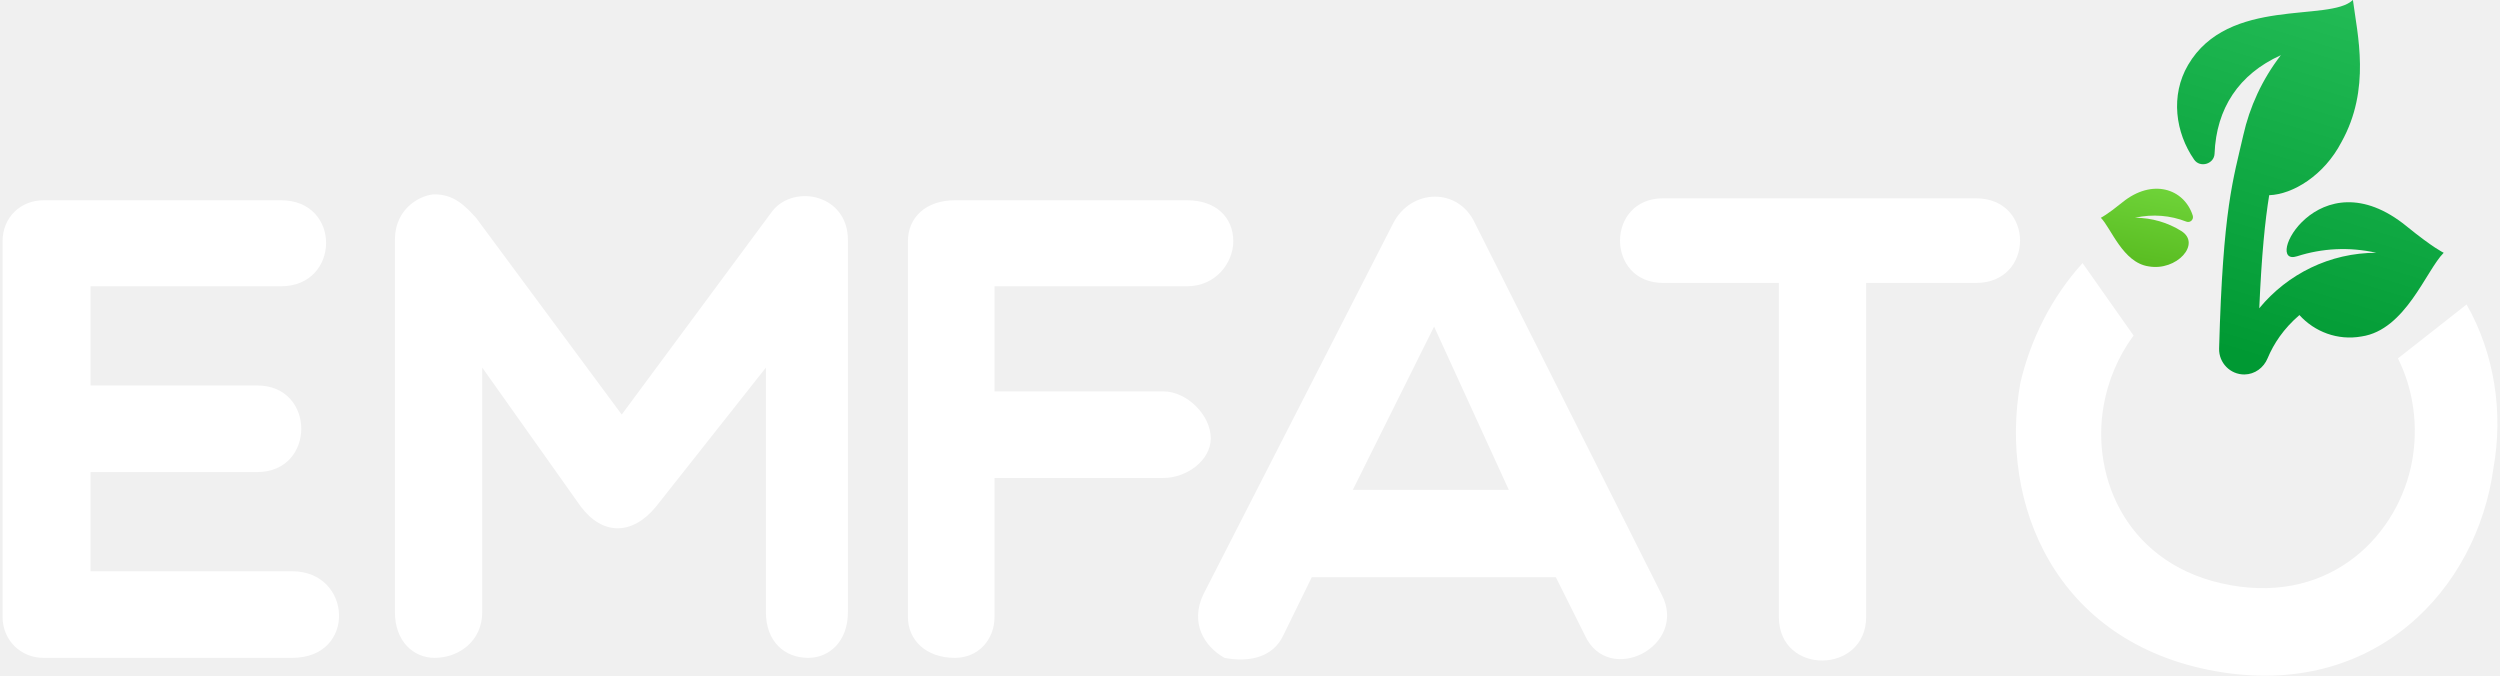
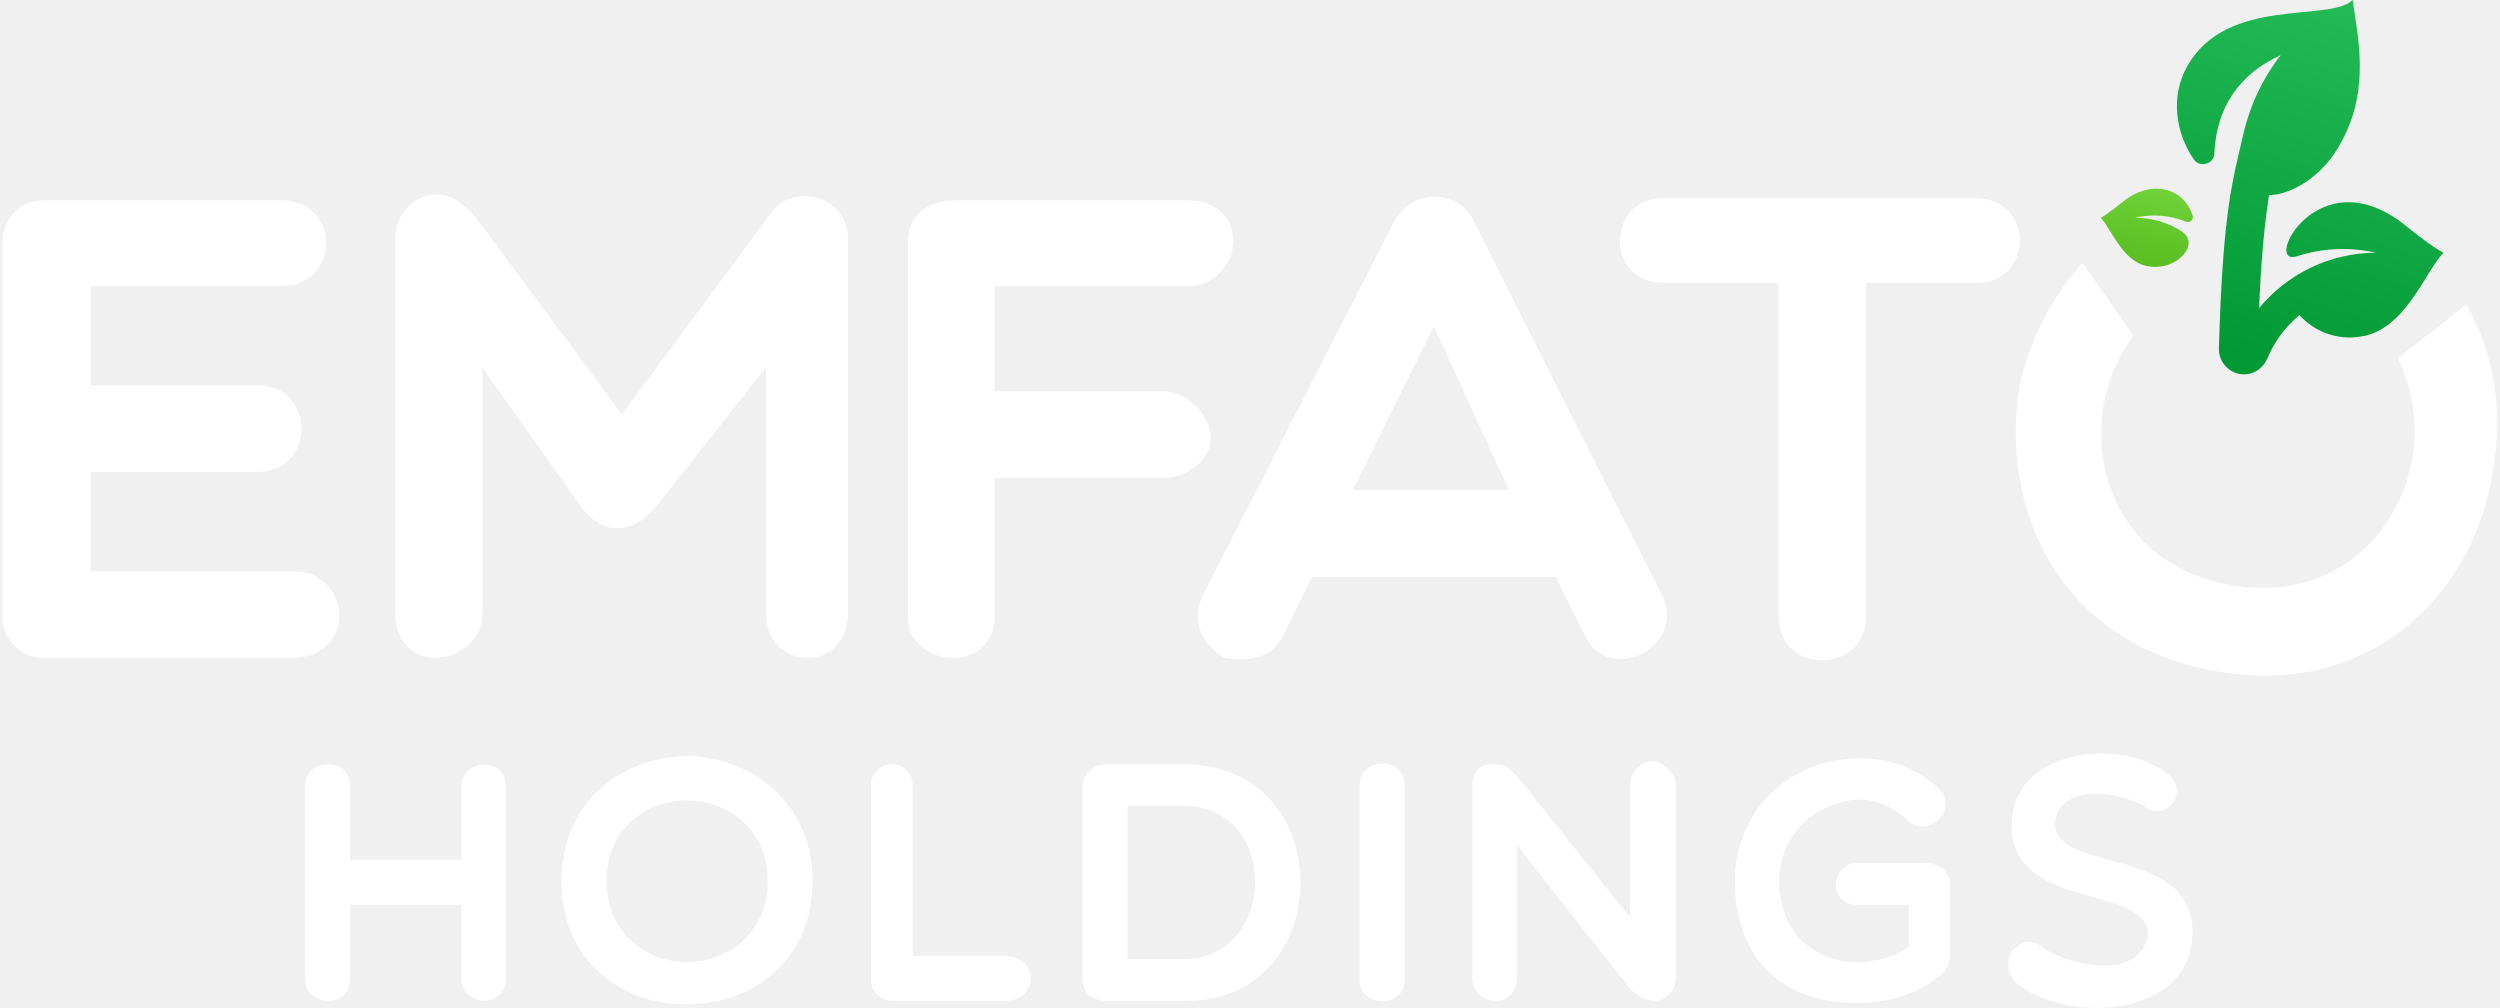
- <svg xmlns="http://www.w3.org/2000/svg" xml:space="preserve" width="444px" height="120px" version="1.1" style="shape-rendering:geometricPrecision; text-rendering:geometricPrecision; image-rendering:optimizeQuality; fill-rule:evenodd; clip-rule:evenodd" viewBox="0 0 329.25 89.17">
+ <svg xmlns="http://www.w3.org/2000/svg" xml:space="preserve" width="444px" height="179px" version="1.1" style="shape-rendering:geometricPrecision; text-rendering:geometricPrecision; image-rendering:optimizeQuality; fill-rule:evenodd; clip-rule:evenodd" viewBox="0 0 171.52 69.3">
  <defs>
    <style type="text/css">
   
    .fil0 {fill:white;fill-rule:nonzero}
    .fil1 {fill:url(#id0);fill-rule:nonzero}
    .fil2 {fill:url(#id1);fill-rule:nonzero}
   
  </style>
-     <linearGradient id="id0" gradientUnits="userSpaceOnUse" x1="282.11" y1="35.11" x2="284.94" y2="19.66">
+     <linearGradient id="id0" gradientUnits="userSpaceOnUse" x1="146.96" y1="18.29" x2="148.44" y2="10.24">
      <stop offset="0" style="stop-opacity:1; stop-color:#59BC21" />
      <stop offset="1" style="stop-opacity:1; stop-color:#79DE44" />
    </linearGradient>
-     <linearGradient id="id1" gradientUnits="userSpaceOnUse" x1="295.47" y1="46.85" x2="316.75" y2="-23.12">
+     <linearGradient id="id1" gradientUnits="userSpaceOnUse" x1="153.92" y1="24.4" x2="165" y2="-12.04">
      <stop offset="0" style="stop-opacity:1; stop-color:#009933" />
      <stop offset="1" style="stop-opacity:1; stop-color:#33CC66" />
    </linearGradient>
  </defs>
  <g id="Layer_x0020_1">
-     <path class="fil0" d="M38.22 86.82c8.55,0 7.94,-11.43 0,-11.43l-26.61 0 0 -13.09 21.99 0c7.76,0 7.76,-11.43 0,-11.43l-21.99 0 0 -13.09 25.13 0c7.85,0 8.03,-11.35 0,-11.35l-31.33 0c-3.05,0 -5.41,2.27 -5.41,5.41l0 49.57c0,3.05 2.36,5.41 5.41,5.41l32.81 0z" />
-     <path class="fil0" d="M76.3 66.84c2.88,3.84 6.81,3.84 9.95,0l14.49 -18.33 0 32.29c0,3.84 2.44,6.02 5.58,6.02 2.79,0 5.24,-2.18 5.24,-6.02l0 -49.13c0,-6.02 -7.07,-7.42 -9.95,-3.84l-19.9 26.88 -19.19 -25.92c-1.49,-1.66 -2.97,-3.14 -5.5,-3.14 -1.4,0 -5.24,1.48 -5.24,6.02l0 49.13c0,3.84 2.45,6.02 5.24,6.02 3.14,0 6.28,-2.18 6.28,-6.02l0 -32.29 13 18.33z" />
-     <path class="fil0" d="M156.31 37.78c3.84,0 6.11,-3.14 6.11,-5.94 0,-3.14 -2.27,-5.41 -6.11,-5.41l-30.63 0c-3.84,0 -6.2,2.27 -6.2,5.41l0 49.57c0,3.05 2.36,5.41 6.2,5.41 3.05,0 5.23,-2.36 5.23,-5.41l0 -18.33 22.26 0c3.14,0 6.28,-2.35 6.28,-5.23 0,-3.06 -3.14,-6.2 -6.28,-6.2l-22.26 0 0 -13.87 25.4 0z" />
-     <path class="fil0" d="M169.02 83.85l3.76 -7.68 32.2 0 3.84 7.68c3.14,6.81 13.7,1.4 10.12,-5.41l-24.61 -48.95c-2.18,-4.8 -8.46,-4.63 -10.82,0l-25.04 48.95c-1.75,3.67 0,6.81 2.79,8.38 3.14,0.61 6.37,0 7.76,-2.97zm9.17 -19.2l10.73 -21.55 9.86 21.55 -20.59 0z" />
-     <path class="fil0" d="M234.42 81.41c0,7.77 11.52,7.59 11.52,0l0 -44.07 14.49 0c7.76,0 7.76,-11.17 0,-11.17l-41.28 0c-7.59,0 -7.59,11.17 0,11.17l15.27 0 0 44.07z" />
-     <path class="fil0" d="M274.5 34.72c-4.08,4.49 -6.87,10.07 -8.21,15.81 -2.86,15.89 4.58,34.25 25.71,38.04 21.04,3.78 34.57,-10.82 36.73,-26.83 1.29,-7.2 0.19,-14.99 -3.55,-21.56l-9.06 7.12c2.11,4.2 2.68,9.04 1.88,13.49 -1.73,9.62 -10.48,18.86 -23.97,16.44 -13.57,-2.43 -18.47,-14.13 -16.74,-23.75 0.58,-3.26 1.92,-6.46 3.94,-9.2l-6.73 -9.56z" />
-     <path class="fil1" d="M283.2 35.15c3.72,0.68 7.02,-2.99 4.32,-4.67 -1.77,-1.1 -3.86,-1.74 -6.1,-1.74 2.35,-0.53 4.69,-0.31 6.78,0.51 0.51,0.2 1.01,-0.29 0.84,-0.81 -1.16,-3.58 -5.37,-4.92 -9.28,-1.74 -2.06,1.67 -2.83,2.03 -2.85,2.04 1.35,1.35 2.9,5.91 6.29,6.41z" />
-     <path class="fil2" d="M291.92 20.28c0.23,-5.98 3.21,-10.5 8.75,-13 -2.48,3.22 -4.12,6.83 -4.96,10.57 -1.32,5.81 -2.69,9.62 -3.19,28.15 -0.05,1.88 1.47,3.44 3.35,3.42 1.36,-0.02 2.53,-0.88 3.05,-2.14 0.8,-1.91 2.09,-3.89 4.2,-5.7 2,2.21 5.05,3.39 8.21,2.82 5.8,-0.86 8.51,-8.72 10.83,-11.04 -0.03,-0.02 -1.37,-0.63 -4.91,-3.51 -11.63,-9.45 -19.05,5.45 -14.44,3.97 3.27,-1.05 6.85,-1.27 10.45,-0.46 -6.09,0 -11.7,2.78 -15.44,7.32 0.31,-7.13 0.77,-11.59 1.31,-14.92 3.11,-0.1 7.25,-2.61 9.53,-7 3.92,-7.02 2.1,-14.22 1.52,-18.76l-0.01 0c-3.07,2.98 -16.45,-0.51 -21.75,8.58 -2.35,4.02 -1.67,8.91 0.8,12.48 0.78,1.14 2.65,0.59 2.7,-0.78z" />
+     <path class="fil0" d="M19.91 45.23c4.46,0 4.14,-5.96 0,-5.96l-13.86 0 0 -6.82 11.45 0c4.05,0 4.05,-5.95 0,-5.95l-11.45 0 0 -6.82 13.09 0c4.09,0 4.18,-5.91 0,-5.91l-16.32 0c-1.59,0 -2.82,1.18 -2.82,2.82l0 25.82c0,1.59 1.23,2.82 2.82,2.82l17.09 0z" />
+     <path class="fil0" d="M39.75 34.82c1.5,2 3.54,2 5.18,0l7.55 -9.55 0 16.82c0,2 1.27,3.14 2.91,3.14 1.45,0 2.73,-1.14 2.73,-3.14l0 -25.59c0,-3.14 -3.69,-3.87 -5.19,-2l-10.36 14 -10 -13.5c-0.78,-0.87 -1.55,-1.64 -2.87,-1.64 -0.72,0 -2.72,0.77 -2.72,3.14l0 25.59c0,2 1.27,3.14 2.72,3.14 1.64,0 3.28,-1.14 3.28,-3.14l0 -16.82 6.77 9.55z" />
+     <path class="fil0" d="M81.43 19.68c1.99,0 3.18,-1.64 3.18,-3.09 0,-1.64 -1.19,-2.82 -3.18,-2.82l-15.96 0c-2,0 -3.23,1.18 -3.23,2.82l0 25.82c0,1.59 1.23,2.82 3.23,2.82 1.59,0 2.73,-1.23 2.73,-2.82l0 -9.55 11.59 0c1.64,0 3.27,-1.23 3.27,-2.73 0,-1.59 -1.63,-3.22 -3.27,-3.22l-11.59 0 0 -7.23 13.23 0z" />
+     <path class="fil0" d="M88.05 43.68l1.96 -4 16.77 0 2 4c1.64,3.55 7.14,0.73 5.27,-2.82l-12.82 -25.5c-1.13,-2.5 -4.41,-2.41 -5.63,0l-13.05 25.5c-0.91,1.91 0,3.55 1.45,4.37 1.64,0.32 3.32,0 4.05,-1.55zm4.77 -10l5.59 -11.23 5.14 11.23 -10.73 0z" />
+     <path class="fil0" d="M122.12 42.41c0,4.04 6,3.95 6,0l0 -22.96 7.54 0c4.05,0 4.05,-5.82 0,-5.82l-21.5 0c-3.95,0 -3.95,5.82 0,5.82l7.96 0 0 22.96z" />
+     <path class="fil0" d="M143 18.08c-2.13,2.34 -3.59,5.25 -4.28,8.24 -1.49,8.28 2.39,17.84 13.39,19.82 10.96,1.97 18.01,-5.64 19.14,-13.98 0.67,-3.75 0.09,-7.81 -1.85,-11.23l-4.72 3.71c1.09,2.19 1.39,4.71 0.97,7.03 -0.89,5.01 -5.45,9.82 -12.48,8.56 -7.07,-1.27 -9.62,-7.36 -8.72,-12.37 0.3,-1.7 1,-3.37 2.05,-4.79l-3.5 -4.99z" />
+     <path class="fil1" d="M147.53 18.31c1.94,0.35 3.66,-1.56 2.25,-2.43 -0.92,-0.58 -2.01,-0.91 -3.18,-0.91 1.22,-0.28 2.44,-0.16 3.53,0.27 0.27,0.1 0.53,-0.15 0.44,-0.42 -0.6,-1.87 -2.8,-2.57 -4.84,-0.91 -1.07,0.87 -1.47,1.06 -1.48,1.06 0.71,0.71 1.51,3.08 3.28,3.34z" />
+     <path class="fil2" d="M152.07 10.56c0.12,-3.11 1.67,-5.46 4.56,-6.77 -1.3,1.68 -2.15,3.56 -2.59,5.51 -0.68,3.03 -1.39,5.01 -1.66,14.67 -0.02,0.97 0.77,1.78 1.75,1.77 0.71,-0.01 1.31,-0.46 1.59,-1.11 0.41,-1 1.09,-2.03 2.19,-2.97 1.04,1.15 2.63,1.77 4.27,1.47 3.02,-0.45 4.43,-4.54 5.64,-5.75 -0.01,-0.01 -0.71,-0.33 -2.56,-1.83 -6.05,-4.92 -9.92,2.84 -7.52,2.07 1.71,-0.55 3.57,-0.67 5.44,-0.24 -3.17,0 -6.09,1.45 -8.04,3.81 0.16,-3.71 0.41,-6.04 0.69,-7.77 1.62,-0.05 3.77,-1.36 4.96,-3.65 2.04,-3.66 1.1,-7.4 0.79,-9.77l0 0c-1.6,1.55 -8.57,-0.27 -11.33,4.47 -1.23,2.09 -0.87,4.64 0.41,6.5 0.41,0.59 1.38,0.31 1.41,-0.41z" />
+     <path class="fil0" d="M22.46 68.81c0.82,0 1.43,-0.64 1.43,-1.46l0 -5.14 7.65 0 0 5.14c0,0.82 0.75,1.46 1.6,1.46 0.82,0 1.45,-0.64 1.45,-1.46l0 -13.33c0,-0.85 -0.63,-1.46 -1.45,-1.46 -0.85,0 -1.6,0.61 -1.6,1.46l0 5.11 -7.65 0 0 -5.11c0,-0.85 -0.61,-1.46 -1.43,-1.46 -1.06,0 -1.67,0.61 -1.67,1.46l0 13.33c0,0.82 0.61,1.46 1.67,1.46zm33.22 -8.22c0,-5.56 -4.3,-8.41 -8.41,-8.62 -4.34,0 -8.85,2.84 -8.85,8.62 0,5.75 4.51,8.64 8.85,8.45 4.11,0 8.41,-2.89 8.41,-8.45zm-3.08 0c0,3.68 -2.89,5.56 -5.58,5.56 -2.63,0 -5.5,-1.88 -5.5,-5.56 0,-3.71 2.87,-5.56 5.5,-5.56 2.69,0 5.58,1.85 5.58,5.56zm7.1 6.78c0,0.85 0.65,1.44 1.47,1.44l7.77 0c2.35,0 2.31,-3.08 0,-3.08l-6.38 0 0 -11.76c0,-0.78 -0.63,-1.43 -1.39,-1.43 -0.82,0 -1.47,0.65 -1.47,1.43l0 13.4zm21.55 -11.95c6.62,0 6.34,10.52 0,10.52l-3.9 0 0 -10.52 3.9 0zm0.21 13.39c10.28,0 10.52,-16.25 -0.21,-16.25l-5.38 0c-0.77,0 -1.62,0.61 -1.62,1.46l0 13.33c0,1.03 0.85,1.46 1.62,1.46l5.59 0zm11.84 -1.44c0,2 3.1,1.95 3.1,0l0 -13.4c0,-2 -3.1,-1.93 -3.1,0l0 13.4zm7.75 -0.18c0,1.03 0.75,1.62 1.59,1.62 0.85,0 1.48,-0.59 1.48,-1.62l0 -9.07 7.77 9.86c0.68,0.64 1.08,0.83 1.9,0.83 0.61,-0.19 1.25,-0.59 1.25,-1.62l0 -13.22c0,-0.78 -0.82,-1.62 -1.67,-1.62 -0.8,0 -1.48,0.84 -1.48,1.62l0 9.11 -7.77 -9.72c-0.63,-0.61 -0.82,-0.82 -1.67,-0.82 -1.22,0 -1.4,0.82 -1.4,1.66l0 12.99zm32.84 -1.46l0 -5c0,-0.73 -0.8,-1.39 -1.66,-1.39l-4.7 0c-1.88,0 -2.09,2.87 0,2.87l3.52 0 0 2.89c-0.87,0.63 -2.09,1.05 -3.52,1.05 -3.08,0 -5.38,-2.11 -5.38,-5.58 0,-3.31 2.75,-5.59 5.59,-5.59 1.22,0 2.44,0.63 3.31,1.48 1.41,1.24 3.48,-0.85 2.04,-2.26 -1.45,-1.43 -3.49,-2.06 -5.35,-2.06 -4.95,0 -8.64,3.68 -8.64,8.43 0,5.58 3.5,8.4 8.43,8.4 2.07,0 4.11,-0.59 5.78,-1.97 0.39,-0.45 0.58,-0.85 0.58,-1.27zm13.62 -1.6c-0.35,3.34 -5.3,2.35 -7.23,1.04 -0.8,-0.66 -1.48,-0.45 -2.09,0.16 -0.42,0.63 -0.44,1.67 0.33,2.3 3.24,2.68 11.88,2.54 12.04,-3.43 0.17,-6.24 -10.04,-4.03 -9.41,-7.88 0.49,-2.45 4.44,-1.93 6.17,-0.83 1.41,1.04 3.1,-1 1.51,-2.3 -3.24,-2.48 -10.12,-1.66 -10.66,2.89 -0.73,6.67 9.04,4.58 9.34,8.05z" />
  </g>
</svg>
